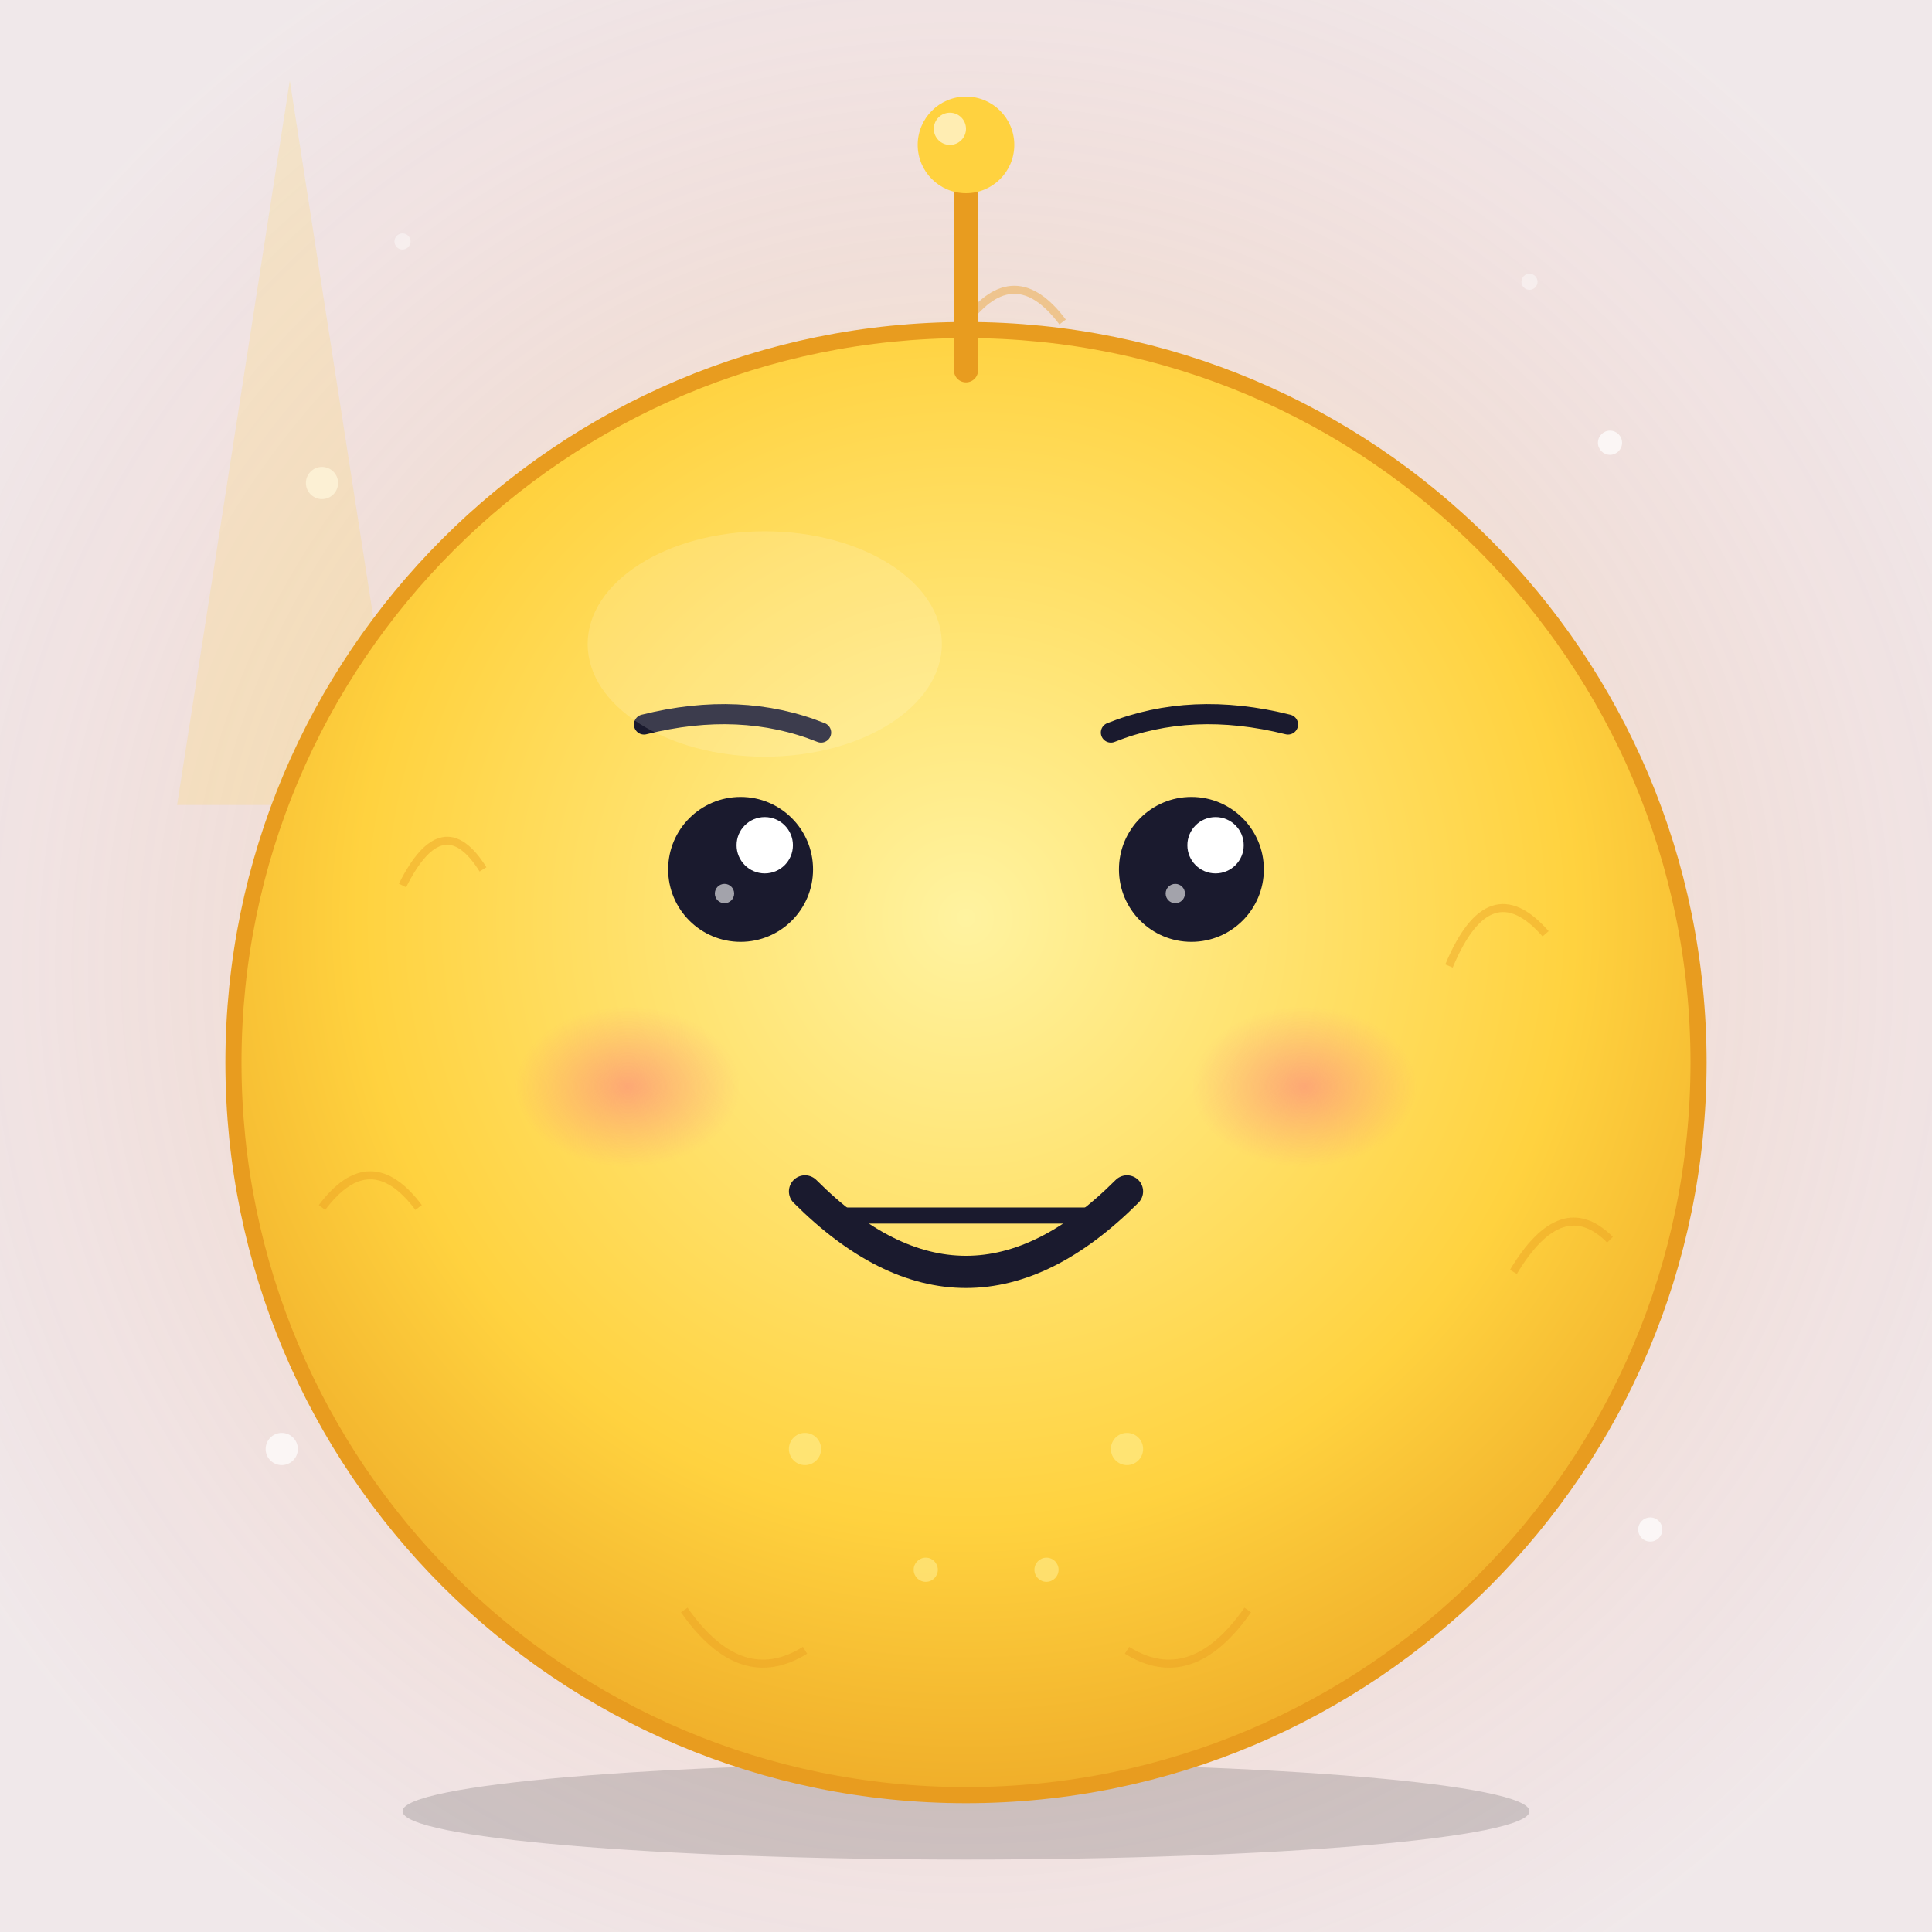
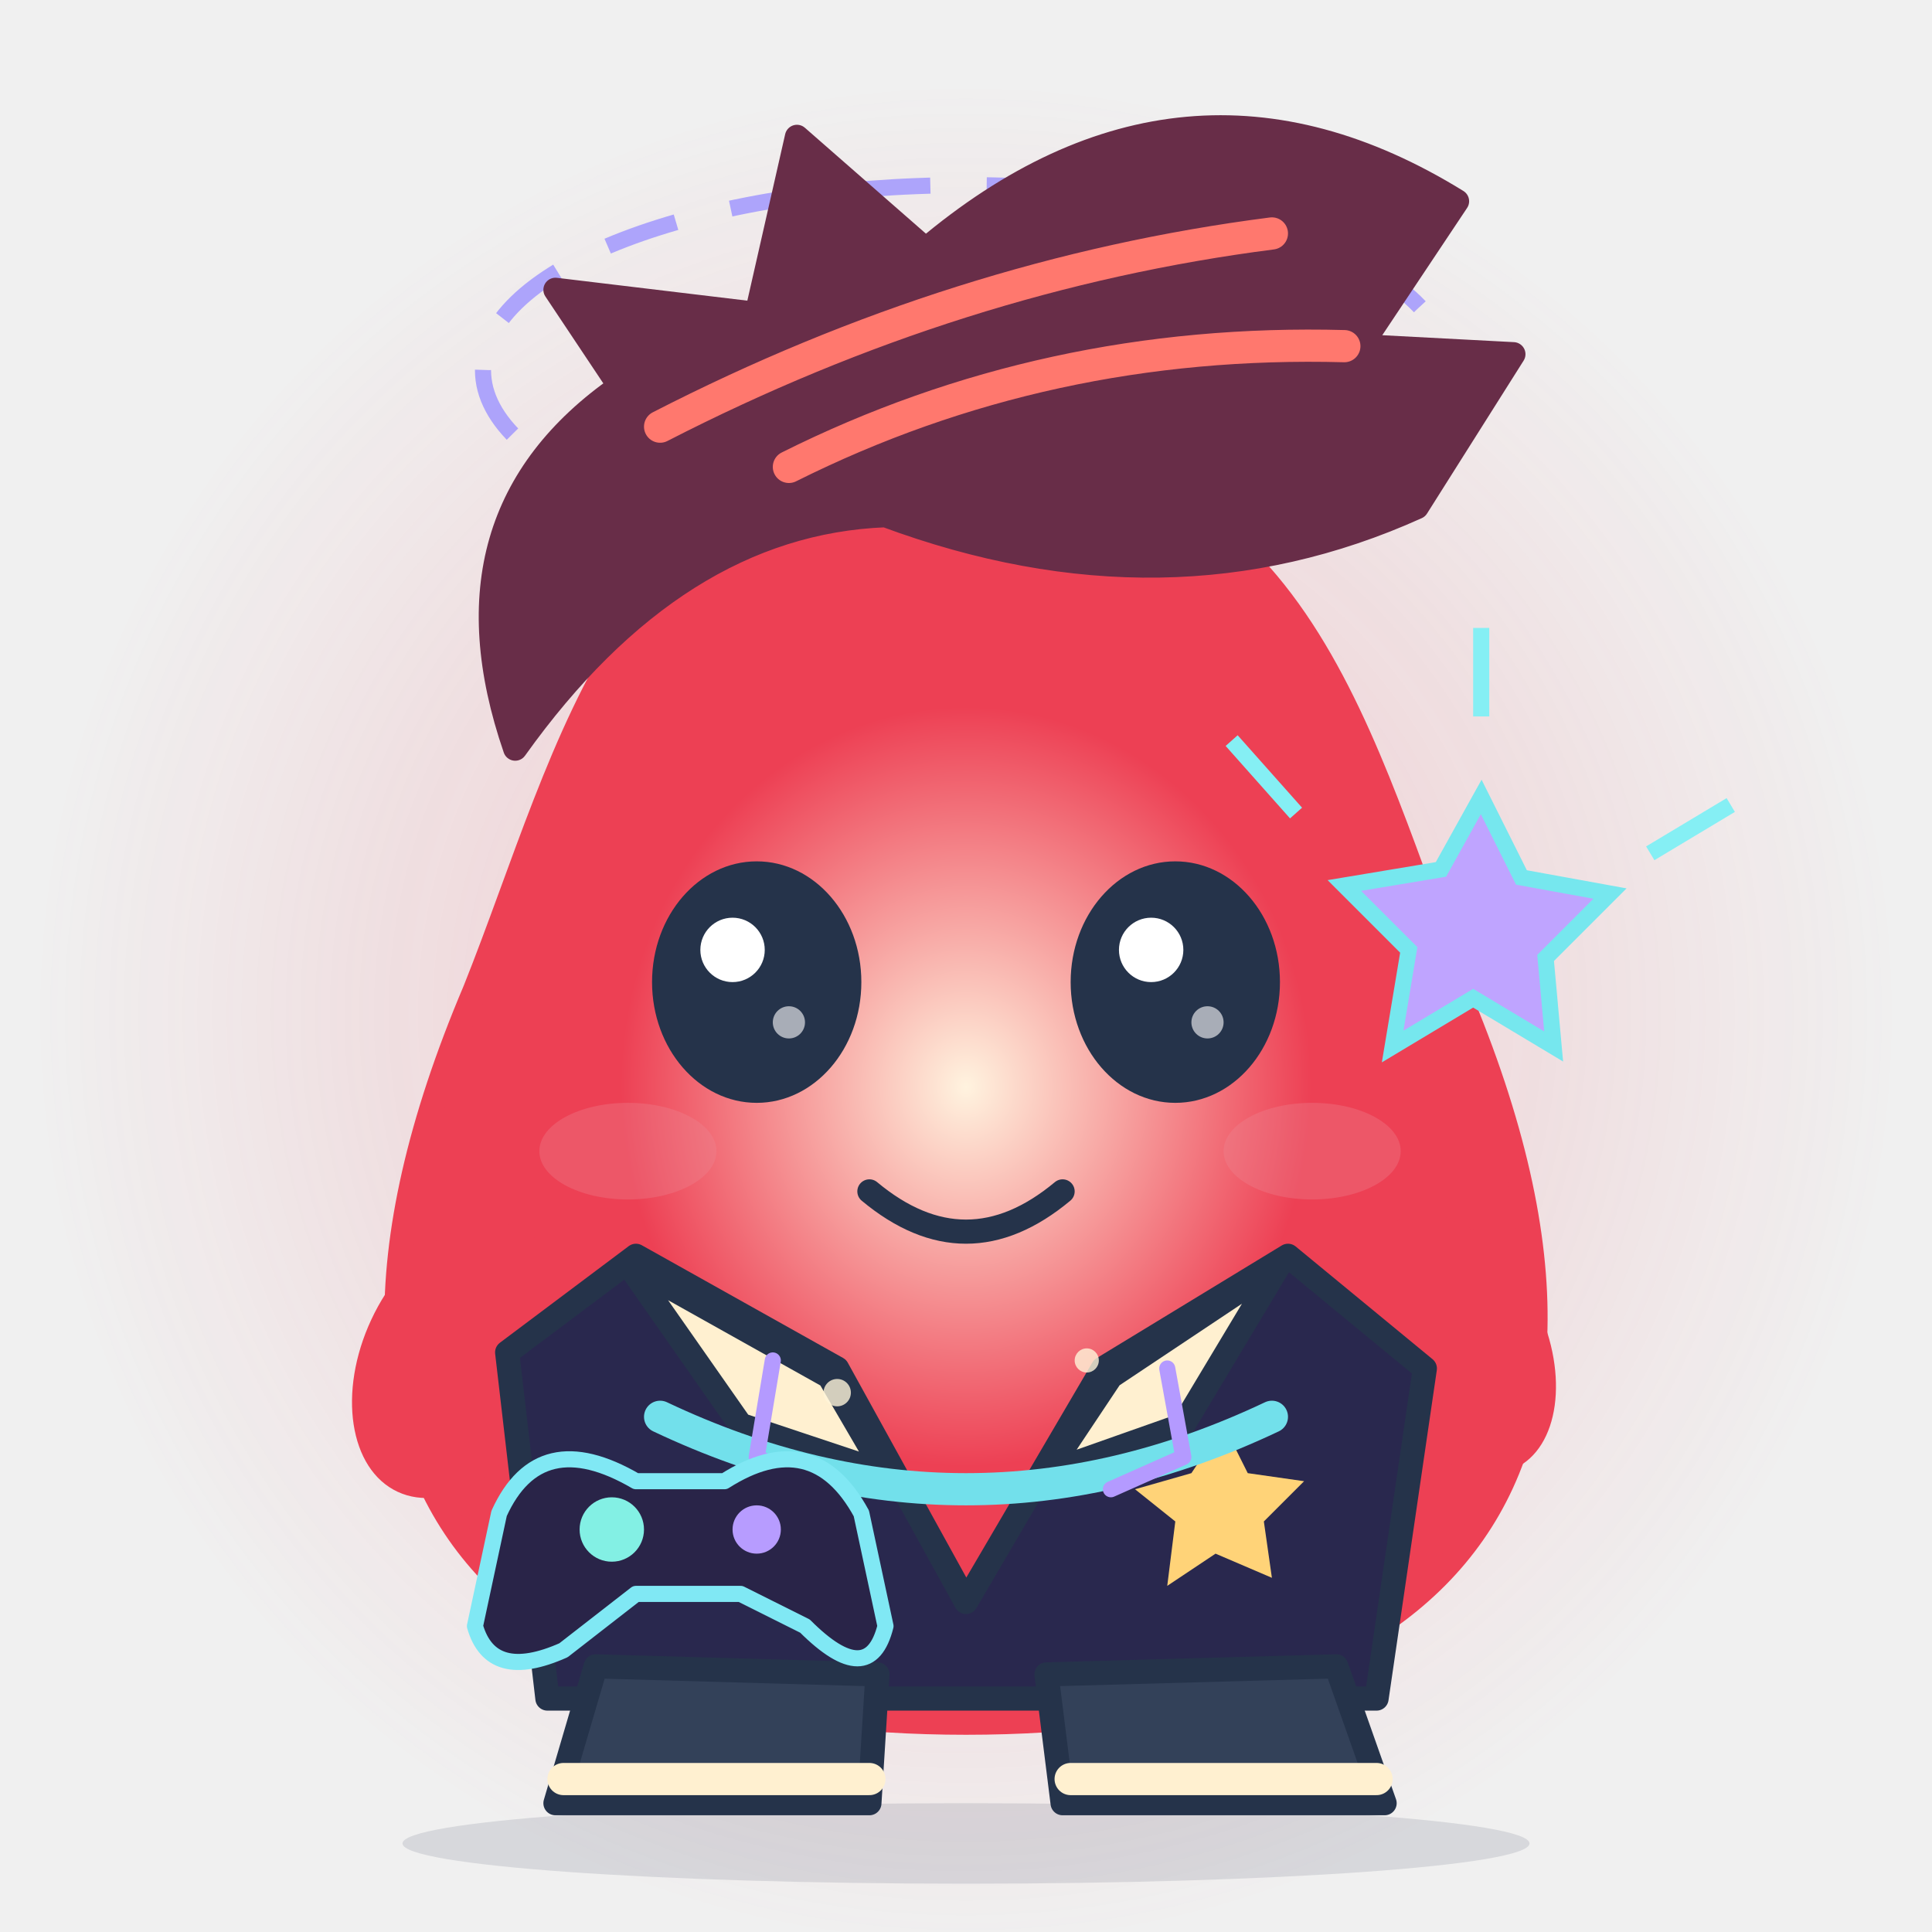
- <svg xmlns="http://www.w3.org/2000/svg" viewBox="0 0 240 240" width="240" height="240" role="img" aria-label="Lumo the Lumming (amused)">
+ <svg xmlns="http://www.w3.org/2000/svg" viewBox="0 0 240 240" width="240" height="240" role="img" aria-label="Lumo The Hyperfixation Gremlin — amused">
  <defs>
-     <radialGradient id="bg-lumo-amused" cx="50%" cy="50%" r="60%">
-       <stop offset="0%" stop-color="#ffd23f" stop-opacity="0.33" />
-       <stop offset="100%" stop-color="#ef5777" stop-opacity="0.05" />
+     <radialGradient id="body">
+       <stop stop-color="#fff3df" offset="0" />
+       <stop stop-color="#ed4054" offset=".6" />
+       <stop stop-color="#ed4054" offset="1" />
    </radialGradient>
-     <radialGradient id="fur-lumo-amused" cx="50%" cy="40%" r="70%">
-       <stop offset="0%" stop-color="#fff3a0" />
-       <stop offset="60%" stop-color="#ffd23f" />
-       <stop offset="100%" stop-color="#e89c1f" />
+     <radialGradient id="halo">
+       <stop stop-color="#ed4054" stop-opacity=".25" />
+       <stop stop-color="#ed4054" stop-opacity="0" offset="1" />
    </radialGradient>
-     <radialGradient id="cheek-lumo-amused" cx="50%" cy="50%" r="50%">
-       <stop offset="0%" stop-color="#fb7185" stop-opacity="0.5" />
-       <stop offset="100%" stop-color="#fb7185" stop-opacity="0" />
-     </radialGradient>
+     <pattern id="checker" width="16" height="16" patternUnits="userSpaceOnUse">
+       <rect width="16" height="16" fill="#fff1d9" />
+       <path d="M0 0H8V8H0ZM8 8H16V16H8Z" fill="#665087" />
+     </pattern>
  </defs>
-   <rect width="240" height="240" fill="url(#bg-lumo-amused)" />
-   <g opacity="0.7">
-     <circle cx="40" cy="60" r="2" fill="#fff" />
-     <circle cx="200" cy="55" r="1.5" fill="#fff" />
-     <circle cx="35" cy="180" r="2" fill="#fff" />
-     <circle cx="205" cy="190" r="1.5" fill="#fff" />
-     <circle cx="50" cy="30" r="1" fill="#fff" opacity="0.6" />
-     <circle cx="190" cy="35" r="1" fill="#fff" opacity="0.6" />
+   <circle cx="120" cy="126" r="115" fill="url(#halo)" />
+   <ellipse cx="120" cy="229" rx="70" ry="5" fill="#1a2440" opacity=".12" />
+   <ellipse cx="120" cy="46" rx="60" ry="23" fill="none" stroke="#9c92ff" stroke-width="2" stroke-dasharray="9 7" opacity=".8" />
+   <path d="M120 56 C162 56 169 93 181 123 C209 189 173 214 120 214 C67 214 31 189 59 123 C71 93 78 56 120 56Z" fill="url(#body)" stroke="#ed4054" stroke-width="3" stroke-linecap="round" stroke-linejoin="round" />
+   <ellipse cx="57" cy="169" rx="12" ry="18" fill="#ed4054" transform="rotate(25 57 169)" />
+   <ellipse cx="181" cy="167" rx="11" ry="17" fill="#ed4054" transform="rotate(-25 181 167)" />
+   <ellipse cx="78" cy="143" rx="11" ry="6" fill="#ed8795" opacity=".32" />
+   <ellipse cx="163" cy="143" rx="11" ry="6" fill="#ed8795" opacity=".32" />
+   <ellipse cx="94" cy="122" rx="13" ry="15" fill="#25334a" />
+   <circle cx="91" cy="118" r="4" fill="#fff" />
+   <circle cx="98" cy="127" r="2" fill="#fff" opacity=".6" />
+   <ellipse cx="146" cy="122" rx="13" ry="15" fill="#25334a" />
+   <circle cx="143" cy="118" r="4" fill="#fff" />
+   <circle cx="150" cy="127" r="2" fill="#fff" opacity=".6" />
+   <path d="M108 148 Q120 158 132 148" fill="none" stroke="#25334a" stroke-width="3" stroke-linecap="round" stroke-linejoin="round" />
+   <path d="M63 168 L79 156 L104 170 L120 199 L137 170 L160 156 L177 170 L171 211 L68 211Z" fill="#29284e" stroke="#25334a" stroke-width="3" stroke-linecap="round" stroke-linejoin="round" />
+   <path d="M78 157 L103 171 L110 183 L92 177Z" fill="#fff0d0" stroke="#25334a" stroke-width="3" stroke-linecap="round" stroke-linejoin="round" />
+   <path d="M159 157 L138 171 L130 183 L147 177Z" fill="#fff0d0" stroke="#25334a" stroke-width="3" stroke-linecap="round" stroke-linejoin="round" />
+   <path d="M152 177 L155 183 L162 184 L157 189 L158 196 L151 193 L145 197 L146 189 L141 185 L148 183Z" fill="#ffd378" stroke="none" stroke-width="3" stroke-linecap="round" stroke-linejoin="round" />
+   <path d="M74 207 L69 224 L108 224 L109 208Z" fill="#334159" stroke="#25334a" stroke-width="3" stroke-linecap="round" stroke-linejoin="round" />
+   <path d="M130 208 L132 224 L172 224 L166 207Z" fill="#334159" stroke="#25334a" stroke-width="3" stroke-linecap="round" stroke-linejoin="round" />
+   <path d="M70 221H108 M133 221H171" fill="none" stroke="#fff0d0" stroke-width="4" stroke-linecap="round" stroke-linejoin="round" />
+   <path d="M64 93 Q54 64 77 48 L69 36 L94 39 L99 17 L115 31 Q147 4 181 25 L169 43 L188 44 L176 63 Q145 77 110 64 Q84 65 64 93Z" fill="#682d48" stroke="#682d48" stroke-width="3" stroke-linecap="round" stroke-linejoin="round" />
+   <path d="M82 53 Q119 34 158 29 M98 58 Q130 42 167 43" fill="none" stroke="#ff786e" stroke-width="4" stroke-linecap="round" stroke-linejoin="round" />
+   <path d="M82 176 Q120 194 158 176" fill="none" stroke="#72e0eb" stroke-width="4" stroke-linecap="round" stroke-linejoin="round" />
+   <path d="M96 169 L94 181 L104 186 M145 170 L147 181 L138 185" fill="none" stroke="#b49aff" stroke-width="2" stroke-linecap="round" stroke-linejoin="round" />
+   <path d="M62 188 Q67 177 79 184 L90 184 Q101 177 107 188 L110 202 Q108 210 100 202 L92 198 L79 198 L70 205 Q61 209 59 202Z" fill="#292448" stroke="#80e8f4" stroke-width="2" stroke-linecap="round" stroke-linejoin="round" />
+   <circle cx="76" cy="190" r="4" fill="#83f0e4" />
+   <circle cx="94" cy="190" r="3" fill="#b79cff" />
+   <path d="M184 99l5 10 11 2-8 8 1 11-10-6-10 6 2-12-8-8 12-2z" fill="#bfa4ff" stroke="#76e7ee" stroke-width="2" />
+   <path d="M184 89V78 M205 106L215 100 M161 101L153 92" stroke="#85eff4" stroke-width="2" />
+   <g fill="#fff5da" opacity=".8">
+     <circle cx="104" cy="173" r="1.7" />
+     <circle cx="135" cy="169" r="1.5" />
  </g>
-   <g fill="#ffd23f" opacity="0.6">
-     <path d="M22,100 L36,10 L50,100 Z" opacity="0.3" />
-   </g>
-   <ellipse cx="120" cy="225" rx="70" ry="6" fill="#000" opacity="0.15" />
-   <circle cx="120" cy="132" r="91" fill="url(#fur-lumo-amused)" stroke="#e89c1f" stroke-width="2" />
-   <g opacity="0.4" stroke="#e89c1f" stroke-width="1" fill="none">
-     <path d="M50,110 Q55,100 60,108" />
-     <path d="M180,120 Q185,108 192,116" />
-     <path d="M40,150 Q46,142 52,150" />
-     <path d="M188,158 Q194,148 200,154" />
-     <path d="M120,40 Q126,32 132,40" />
-     <path d="M85,200 Q92,210 100,205" />
-     <path d="M155,200 Q148,210 140,205" />
-   </g>
-   <line x1="120" y1="46" x2="120" y2="22" stroke="#e89c1f" stroke-width="3" stroke-linecap="round" />
-   <circle cx="120" cy="18" r="6" fill="#ffd23f" />
-   <circle cx="118" cy="16" r="2" fill="#fff" opacity="0.6" />
-   <ellipse cx="78" cy="135" rx="14" ry="10" fill="url(#cheek-lumo-amused)" />
-   <ellipse cx="162" cy="135" rx="14" ry="10" fill="url(#cheek-lumo-amused)" />
-   <circle cx="92" cy="108" r="9" fill="#1a1a2e" />
-   <circle cx="148" cy="108" r="9" fill="#1a1a2e" />
-   <circle cx="95" cy="105" r="3.5" fill="#fff" />
-   <circle cx="151" cy="105" r="3.5" fill="#fff" />
-   <circle cx="90" cy="111" r="1.2" fill="#fff" opacity="0.6" />
-   <circle cx="146" cy="111" r="1.2" fill="#fff" opacity="0.6" />
-   <path d="M80,90 Q92,87 102,91" stroke="#1a1a2e" stroke-width="2.5" fill="none" stroke-linecap="round" />
-   <path d="M138,91 Q148,87 160,90" stroke="#1a1a2e" stroke-width="2.5" fill="none" stroke-linecap="round" />
-   <path d="M100,148 Q120,168 140,148" stroke="#1a1a2e" stroke-width="4" fill="none" stroke-linecap="round" />
-   <path d="M104,151 L136,151" stroke="#1a1a2e" stroke-width="2" />
-   <g opacity="0.5" fill="#fff3a0">
-     <circle cx="100" cy="180" r="2" />
-     <circle cx="140" cy="180" r="2" />
-     <circle cx="115" cy="195" r="1.5" />
-     <circle cx="130" cy="195" r="1.5" />
-   </g>
-   <ellipse cx="95" cy="80" rx="22" ry="14" fill="#fff" opacity="0.15" />
</svg>
